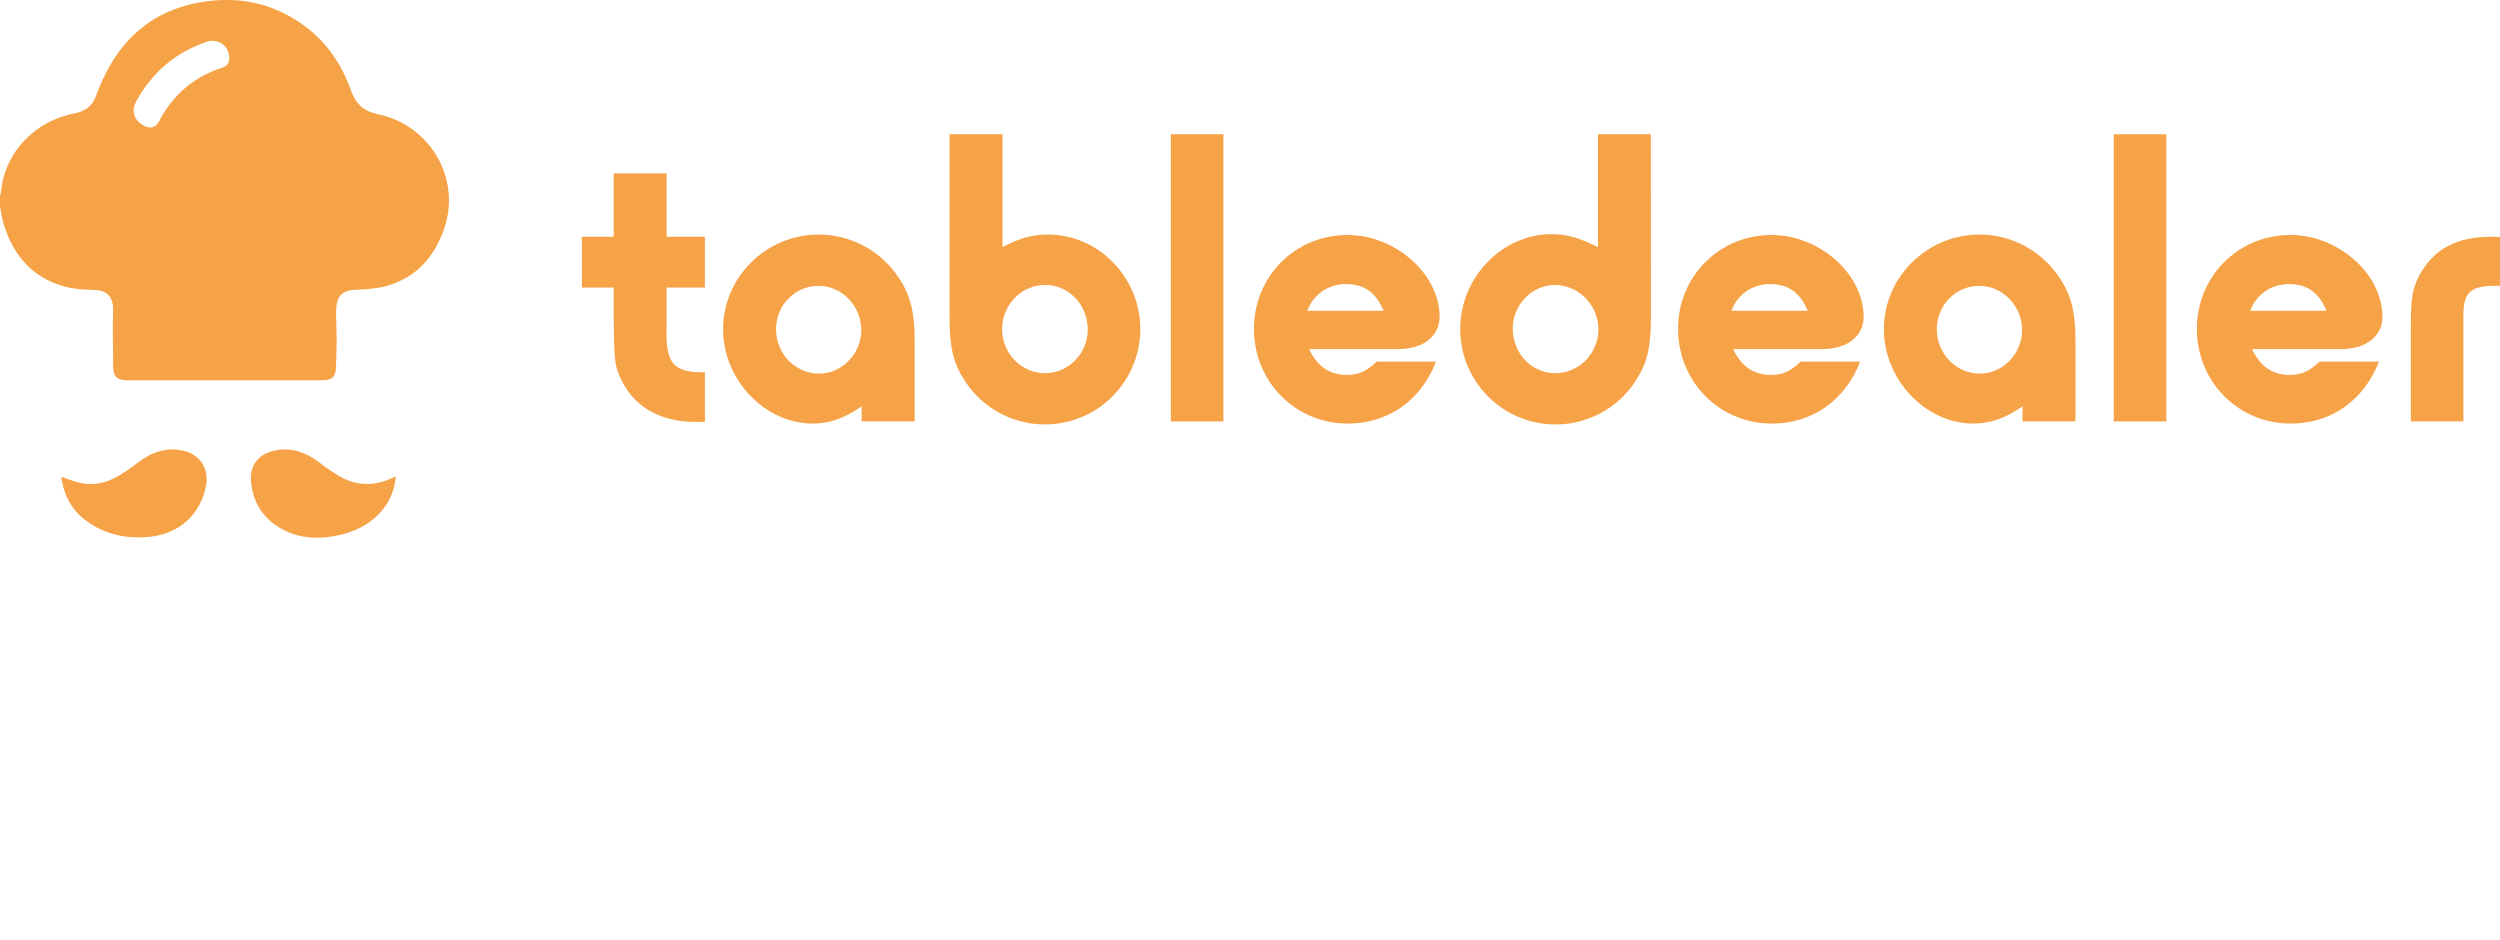
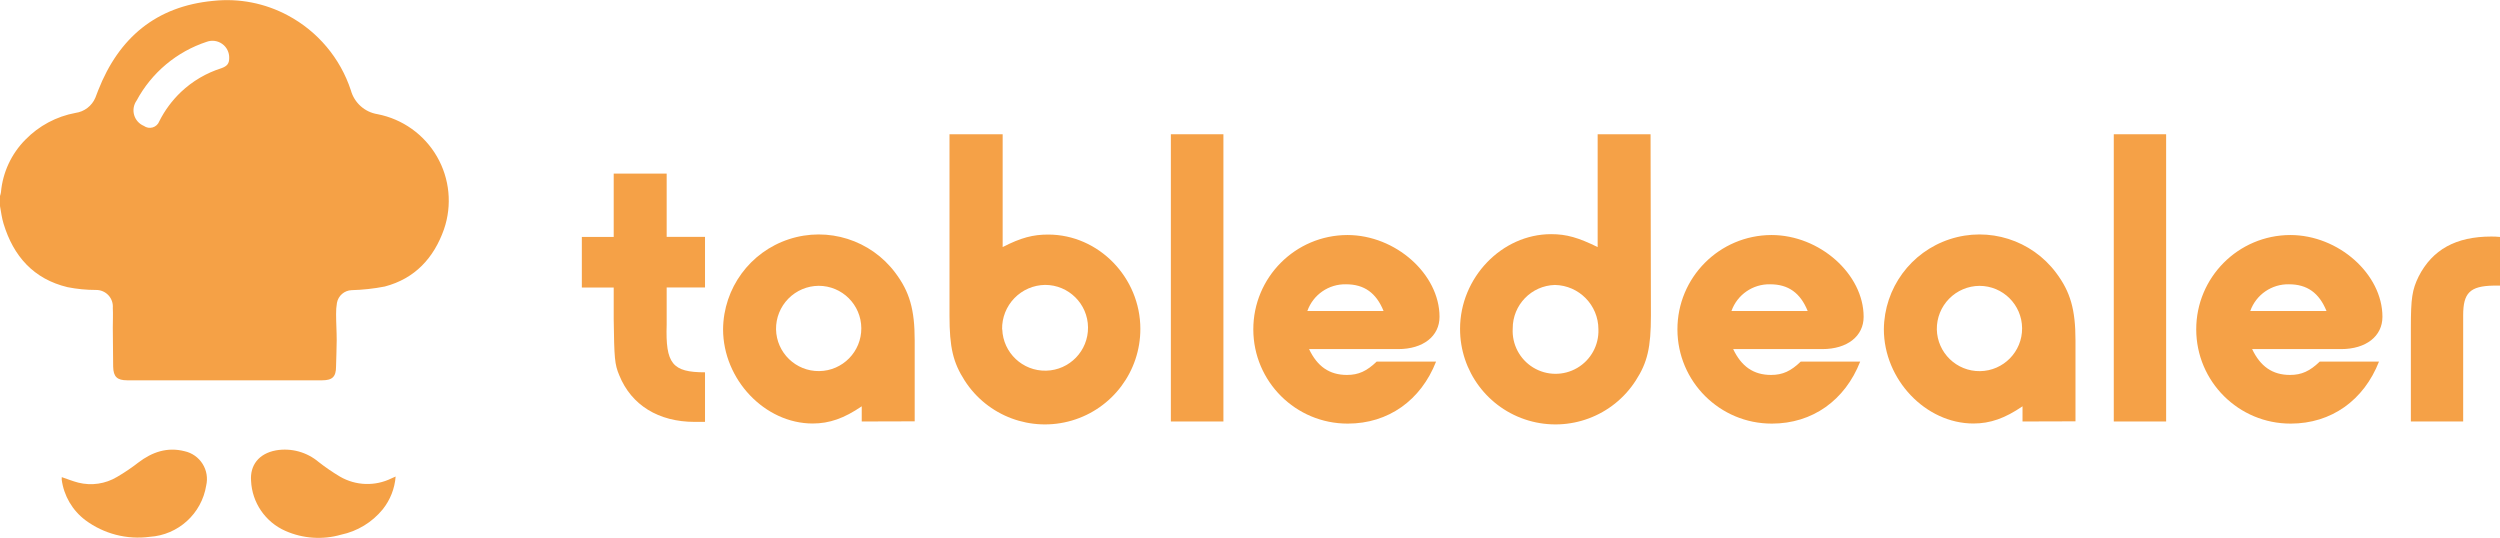
- <svg xmlns="http://www.w3.org/2000/svg" id="Ebene_2" data-name="Ebene 2" viewBox="0 0 2032.2 764">
+ <svg xmlns="http://www.w3.org/2000/svg" id="Ebene_1" data-name="Ebene 1" viewBox="0 0 494.21 106.3">
  <defs>
-     <style>.cls-1{fill:#f6a246;}.cls-2{fill:#f6a247;}</style>
+     <style>.cls-1{fill:#f5a146;}.cls-2{fill:#f5a147;}</style>
  </defs>
-   <path class="cls-1" d="M493.33,661v-8.34a20,20,0,0,0,.78-3.07A69.45,69.45,0,0,1,514,606.89c11.26-11.57,25-18.28,40.73-21.44,7.5-1.52,13.17-5.41,16.14-12.7.8-2,1.51-4,2.29-6,16.8-42.74,47-68.36,93.5-72.75,21.3-2,41.74,1.76,60.7,12,25,13.5,41.84,34.25,51.18,60.86,3.83,10.9,10.23,17,21.71,19.41,43.1,9,68.29,52.68,54,93.58-8.15,23.35-23.61,40.12-48.11,46.52-8.66,2.26-18,2.18-27,3-6.09.55-10.79,4.27-11.91,10.26a48.29,48.29,0,0,0-.7,9.23c.05,7.06.49,14.1.49,21.16s-.43,14.31-.54,21.46c-.14,8.29-3,11.14-11.28,11.14H596.75c-8.27,0-11.29-2.86-11.42-11.08q-.26-15.87-.3-31.76c0-5.34.29-10.69.21-16-.12-7.22-4-14.06-13.76-14.47-7.76-.32-15.72-.46-23.21-2.25-27.63-6.63-44-25.15-52.07-51.68C494.79,670.71,494.26,665.79,493.33,661ZM679.62,540.71c0-9.91-8.91-16.4-18.25-13.24-25.2,8.52-44,24.54-57,47.81-5.07,9.07-1.54,16.41,5.91,20.37,5.34,2.85,9.79,1.59,12.54-3.76a86.84,86.84,0,0,1,17.66-23.83,84.86,84.86,0,0,1,32.86-19.3C678,547.24,679.64,545.08,679.62,540.71Z" transform="translate(-493.33 -493.51)" />
-   <path class="cls-1" d="M543.46,881.2c4.6,1.56,8.93,3.34,13.43,4.48,11.09,2.81,21.72.91,31.51-4.62a153.28,153.28,0,0,0,17.2-11.66c11.3-8.57,23.58-12.88,37.72-9.24,13,3.35,19.92,14.56,17.51,27.91-4.24,23.47-21.67,39.35-45.8,41.79-19.11,1.92-36.77-1.86-52.29-13.54-10.93-8.23-17.06-19.44-19.27-32.87A15.29,15.29,0,0,1,543.46,881.2Z" transform="translate(-493.33 -493.51)" />
-   <path class="cls-1" d="M815.08,880.84a48.61,48.61,0,0,1-10.5,26.72c-8.77,11-20.45,17.28-33.88,20.53-15.44,3.72-30.92,3.88-45.43-3.08-16.86-8.1-26.59-22.09-27.93-40.8-.89-12.55,6.08-22,20.24-24.65,13-2.39,24.36,1.64,34.73,9.47a162,162,0,0,0,17.44,11.89c13.57,7.67,27.63,7.79,41.8,1.43C812.5,881.92,813.47,881.52,815.08,880.84Z" transform="translate(-493.33 -493.51)" />
-   <path class="cls-2" d="M1058,836.43c-29.4,0-51.45-13.65-61.25-37.8-3.85-9.1-4.2-14-4.55-45.5v-25.9h-25.9v-41.3h25.9V634.48h43v51.45h31.15v41.3h-31.15v30.1c-1,31.85,4.55,38.85,31.15,38.85v40.25Z" transform="translate(-493.33 -493.51)" />
-   <path class="cls-2" d="M1193.8,836.08V823.83c-14.35,9.8-26.25,14-39.9,14-38.85,0-72.8-35.7-72.8-76.65,0-42.35,35-77,77.7-77a77.91,77.91,0,0,1,62.3,31.15c11.55,15.4,15.75,29.75,15.75,54.95v65.8Zm-69.65-74.9c0,20,15.75,36.05,35,36.05,18.55,0,34.3-16.1,34.3-35.35,0-19.6-15.75-36-34.65-36C1139.55,725.83,1124.15,741.58,1124.15,761.18Z" transform="translate(-493.33 -493.51)" />
-   <path class="cls-2" d="M1308.25,602.62v91.71c15-7.7,24.5-10.15,37.1-10.15,41,0,74.9,35,74.9,76.65a77.53,77.53,0,0,1-142.8,42c-9.45-14.7-12.25-27-12.25-52.85V602.62Zm-.35,158.56c0,19.6,15.75,35.7,35,35.7,18.9,0,34.65-16.1,34.65-35.35,0-20.3-15.4-36.4-34.65-36.4S1307.9,741.23,1307.9,761.18Z" transform="translate(-493.33 -493.51)" />
-   <path class="cls-2" d="M1445.1,836.08V602.62h42.7V836.08Z" transform="translate(-493.33 -493.51)" />
-   <path class="cls-2" d="M1660.7,787.43c-12.25,31.5-38.85,50.4-71.75,50.4-42.7,0-76.31-34-76.31-77,0-42.7,33.61-76.3,76-76.3,39.2,0,74.9,31.85,74.9,66.5,0,15.75-13.3,26.25-33.6,26.25h-72.45c6.64,14,16.45,21,30.8,21,9.45,0,16.1-3.15,24.15-10.85Zm-42.7-41.3c-6-14.7-15.75-21.7-30.45-21.7s-26.6,8.4-31.51,21.7Z" transform="translate(-493.33 -493.51)" />
-   <path class="cls-2" d="M1835.34,750c0,25.9-2.8,38.15-12.25,52.85a77.53,77.53,0,0,1-142.8-42c0-41.65,34-77,74.2-77,12.6,0,22,2.8,37.8,10.5V602.62h43ZM1723,760.48c0,20.3,15.4,36.4,34.65,36.4s35-16.1,35-35.7-16.1-36-35.35-36C1738.74,725.13,1723,741.23,1723,760.48Z" transform="translate(-493.33 -493.51)" />
-   <path class="cls-2" d="M2005.44,787.43c-12.25,31.5-38.85,50.4-71.75,50.4-42.7,0-76.3-34-76.3-77,0-42.7,33.6-76.3,75.95-76.3,39.2,0,74.9,31.85,74.9,66.5,0,15.75-13.3,26.25-33.6,26.25h-72.45c6.65,14,16.45,21,30.8,21,9.45,0,16.1-3.15,24.15-10.85Zm-42.7-41.3c-6-14.7-15.75-21.7-30.45-21.7s-26.6,8.4-31.5,21.7Z" transform="translate(-493.33 -493.51)" />
-   <path class="cls-2" d="M2137.39,836.08V823.83c-14.35,9.8-26.25,14-39.9,14-38.85,0-72.8-35.7-72.8-76.65,0-42.35,35-77,77.7-77a77.91,77.91,0,0,1,62.3,31.15c11.55,15.4,15.75,29.75,15.75,54.95v65.8Zm-69.65-74.9c0,20,15.75,36.05,35,36.05,18.55,0,34.3-16.1,34.3-35.35,0-19.6-15.75-36-34.65-36C2083.14,725.83,2067.74,741.58,2067.74,761.18Z" transform="translate(-493.33 -493.51)" />
-   <path class="cls-2" d="M2211.58,836.08V602.62h42.71V836.08Z" transform="translate(-493.33 -493.51)" />
-   <path class="cls-2" d="M2427.18,787.43c-12.25,31.5-38.85,50.4-71.75,50.4-42.7,0-76.3-34-76.3-77,0-42.7,33.6-76.3,75.95-76.3,39.2,0,74.9,31.85,74.9,66.5,0,15.75-13.3,26.25-33.6,26.25h-72.45c6.65,14,16.45,21,30.8,21,9.45,0,16.1-3.15,24.15-10.85Zm-42.7-41.3c-5.95-14.7-15.75-21.7-30.45-21.7s-26.6,8.4-31.5,21.7Z" transform="translate(-493.33 -493.51)" />
-   <path class="cls-2" d="M2453.08,836.08V759.43c0-23.45,1.05-30.45,6.3-40.95,11.2-22.05,30.45-32.55,59.15-32.55a63.54,63.54,0,0,1,7,.35v39.55h-5.25c-19.25.35-24.5,5.95-24.5,24.15v86.1Z" transform="translate(-493.33 -493.51)" />
-   <text x="-493.33" y="-493.51" />
-   <text x="-493.33" y="-493.51" />
+   <path class="cls-1" d="M13.79,108.42v-2a4.13,4.13,0,0,0,.19-.75,16.88,16.88,0,0,1,4.83-10.38A18.55,18.55,0,0,1,28.72,90,5,5,0,0,0,32.64,87c.2-.48.37-1,.56-1.46,4.08-10.39,11.44-16.62,22.74-17.69A25.44,25.44,0,0,1,70.7,70.73a26,26,0,0,1,12.45,14.8,6.53,6.53,0,0,0,5.27,4.72A17.41,17.41,0,0,1,101.56,113c-2,5.68-5.75,9.76-11.71,11.32a39.43,39.43,0,0,1-6.55.72,3.07,3.07,0,0,0-2.9,2.5,12,12,0,0,0-.17,2.24c0,1.72.12,3.43.12,5.15s-.1,3.48-.13,5.22c0,2-.72,2.71-2.74,2.71H38.94c-2,0-2.74-.7-2.78-2.7q-.06-3.85-.07-7.72c0-1.3.07-2.6,0-3.9A3.28,3.28,0,0,0,32.8,125a28.79,28.79,0,0,1-5.65-.55c-6.72-1.61-10.7-6.11-12.66-12.56C14.15,110.78,14,109.58,13.79,108.42ZM59.1,79.16a3.31,3.31,0,0,0-4.44-3.22A24.38,24.38,0,0,0,40.79,87.57a3.33,3.33,0,0,0,1.44,5,2,2,0,0,0,3.05-.92,21.06,21.06,0,0,1,4.29-5.79,20.75,20.75,0,0,1,8-4.7C58.71,80.75,59.1,80.23,59.1,79.16Z" transform="translate(-13.79 -67.68)" />
+   <path class="cls-1" d="M26,162c1.12.38,2.18.81,3.27,1.09a10.11,10.11,0,0,0,7.66-1.13,38,38,0,0,0,4.19-2.83c2.74-2.09,5.73-3.13,9.17-2.25a5.63,5.63,0,0,1,4.26,6.79A12.09,12.09,0,0,1,43.39,173.8a17.45,17.45,0,0,1-12.72-3.29,12,12,0,0,1-4.68-8A3.21,3.21,0,0,1,26,162Z" transform="translate(-13.79 -67.68)" />
+   <path class="cls-1" d="M92,161.88a11.82,11.82,0,0,1-2.56,6.5,14.49,14.49,0,0,1-8.23,5,16.16,16.16,0,0,1-11-.75,11.38,11.38,0,0,1-6.79-9.92c-.22-3,1.47-5.36,4.92-6a10.37,10.37,0,0,1,8.44,2.3A40.13,40.13,0,0,0,81,161.9a10.78,10.78,0,0,0,10.17.35C91.41,162.14,91.65,162.05,92,161.88Z" transform="translate(-13.79 -67.68)" />
+   <path class="cls-2" d="M151.12,151.08c-7.15,0-12.52-3.32-14.9-9.19-.94-2.22-1-3.41-1.11-11.07v-6.3h-6.3v-10h6.3V102h10.47v12.51h7.58v10h-7.58v7.32c-.25,7.75,1.11,9.45,7.58,9.45v9.79Z" transform="translate(-13.79 -67.68)" />
+   <path class="cls-2" d="M184.14,151v-3c-3.49,2.38-6.38,3.4-9.7,3.4-9.45,0-17.71-8.68-17.71-18.64a18.91,18.91,0,0,1,34.05-11.15c2.81,3.74,3.83,7.23,3.83,13.36v16ZM167.2,132.78a8.43,8.43,0,1,0,8.43-8.6A8.49,8.49,0,0,0,167.2,132.78Z" transform="translate(-13.79 -67.68)" />
+   <path class="cls-2" d="M212,94.22v22.3c3.66-1.87,6-2.47,9-2.47,10,0,18.22,8.52,18.22,18.64a18.86,18.86,0,0,1-34.73,10.22c-2.3-3.58-3-6.56-3-12.85V94.22Zm-.08,38.56A8.48,8.48,0,1,0,220.4,124,8.62,8.62,0,0,0,211.89,132.78Z" transform="translate(-13.79 -67.68)" />
+   <path class="cls-2" d="M245.25,151V94.22h10.39V151Z" transform="translate(-13.79 -67.68)" />
+   <path class="cls-2" d="M297.68,139.16c-3,7.66-9.45,12.26-17.45,12.26a18.64,18.64,0,0,1-.08-37.28c9.53,0,18.21,7.74,18.21,16.17,0,3.83-3.23,6.38-8.17,6.38H272.57c1.62,3.41,4,5.11,7.49,5.11,2.3,0,3.92-.76,5.88-2.64Zm-10.38-10c-1.45-3.58-3.83-5.28-7.41-5.28a7.93,7.93,0,0,0-7.66,5.28Z" transform="translate(-13.79 -67.68)" />
+   <path class="cls-2" d="M340.15,130.06c0,6.29-.68,9.27-3,12.85a18.86,18.86,0,0,1-34.73-10.22c0-10.12,8.25-18.72,18-18.72,3.07,0,5.37.68,9.2,2.55V94.22h10.46Zm-27.32,2.55a8.48,8.48,0,1,0,16.94.17,8.77,8.77,0,0,0-8.6-8.77A8.58,8.58,0,0,0,312.83,132.61Z" transform="translate(-13.79 -67.68)" />
+   <path class="cls-2" d="M381.52,139.16c-3,7.66-9.45,12.26-17.45,12.26a18.64,18.64,0,0,1-.08-37.28c9.53,0,18.21,7.74,18.21,16.17,0,3.83-3.23,6.38-8.17,6.38H356.41c1.62,3.41,4,5.11,7.49,5.11,2.3,0,3.92-.76,5.87-2.64Zm-10.38-10c-1.45-3.58-3.83-5.28-7.41-5.28a7.93,7.93,0,0,0-7.66,5.28Z" transform="translate(-13.79 -67.68)" />
+   <path class="cls-2" d="M413.61,151v-3c-3.49,2.38-6.38,3.4-9.7,3.4-9.45,0-17.71-8.68-17.71-18.64a18.91,18.91,0,0,1,34.05-11.15c2.81,3.74,3.83,7.23,3.83,13.36v16Zm-16.94-18.21a8.43,8.43,0,1,0,8.43-8.6A8.49,8.49,0,0,0,396.67,132.78Z" transform="translate(-13.79 -67.68)" />
+   <path class="cls-2" d="M431.65,151V94.22H442V151Z" transform="translate(-13.79 -67.68)" />
+   <path class="cls-2" d="M484.08,139.16c-3,7.66-9.44,12.26-17.45,12.26a18.64,18.64,0,0,1-.08-37.28c9.53,0,18.21,7.74,18.21,16.17,0,3.83-3.23,6.38-8.17,6.38H459c1.62,3.41,4,5.11,7.49,5.11,2.3,0,3.92-.76,5.88-2.64Zm-10.38-10c-1.45-3.58-3.83-5.28-7.41-5.28a7.94,7.94,0,0,0-7.66,5.28Z" transform="translate(-13.79 -67.68)" />
+   <path class="cls-2" d="M490.38,151V132.35c0-5.7.26-7.4,1.53-10,2.73-5.36,7.41-7.91,14.39-7.91a16.49,16.49,0,0,1,1.7.08v9.62h-1.28c-4.68.09-6,1.45-6,5.88V151Z" transform="translate(-13.79 -67.68)" />
</svg>
